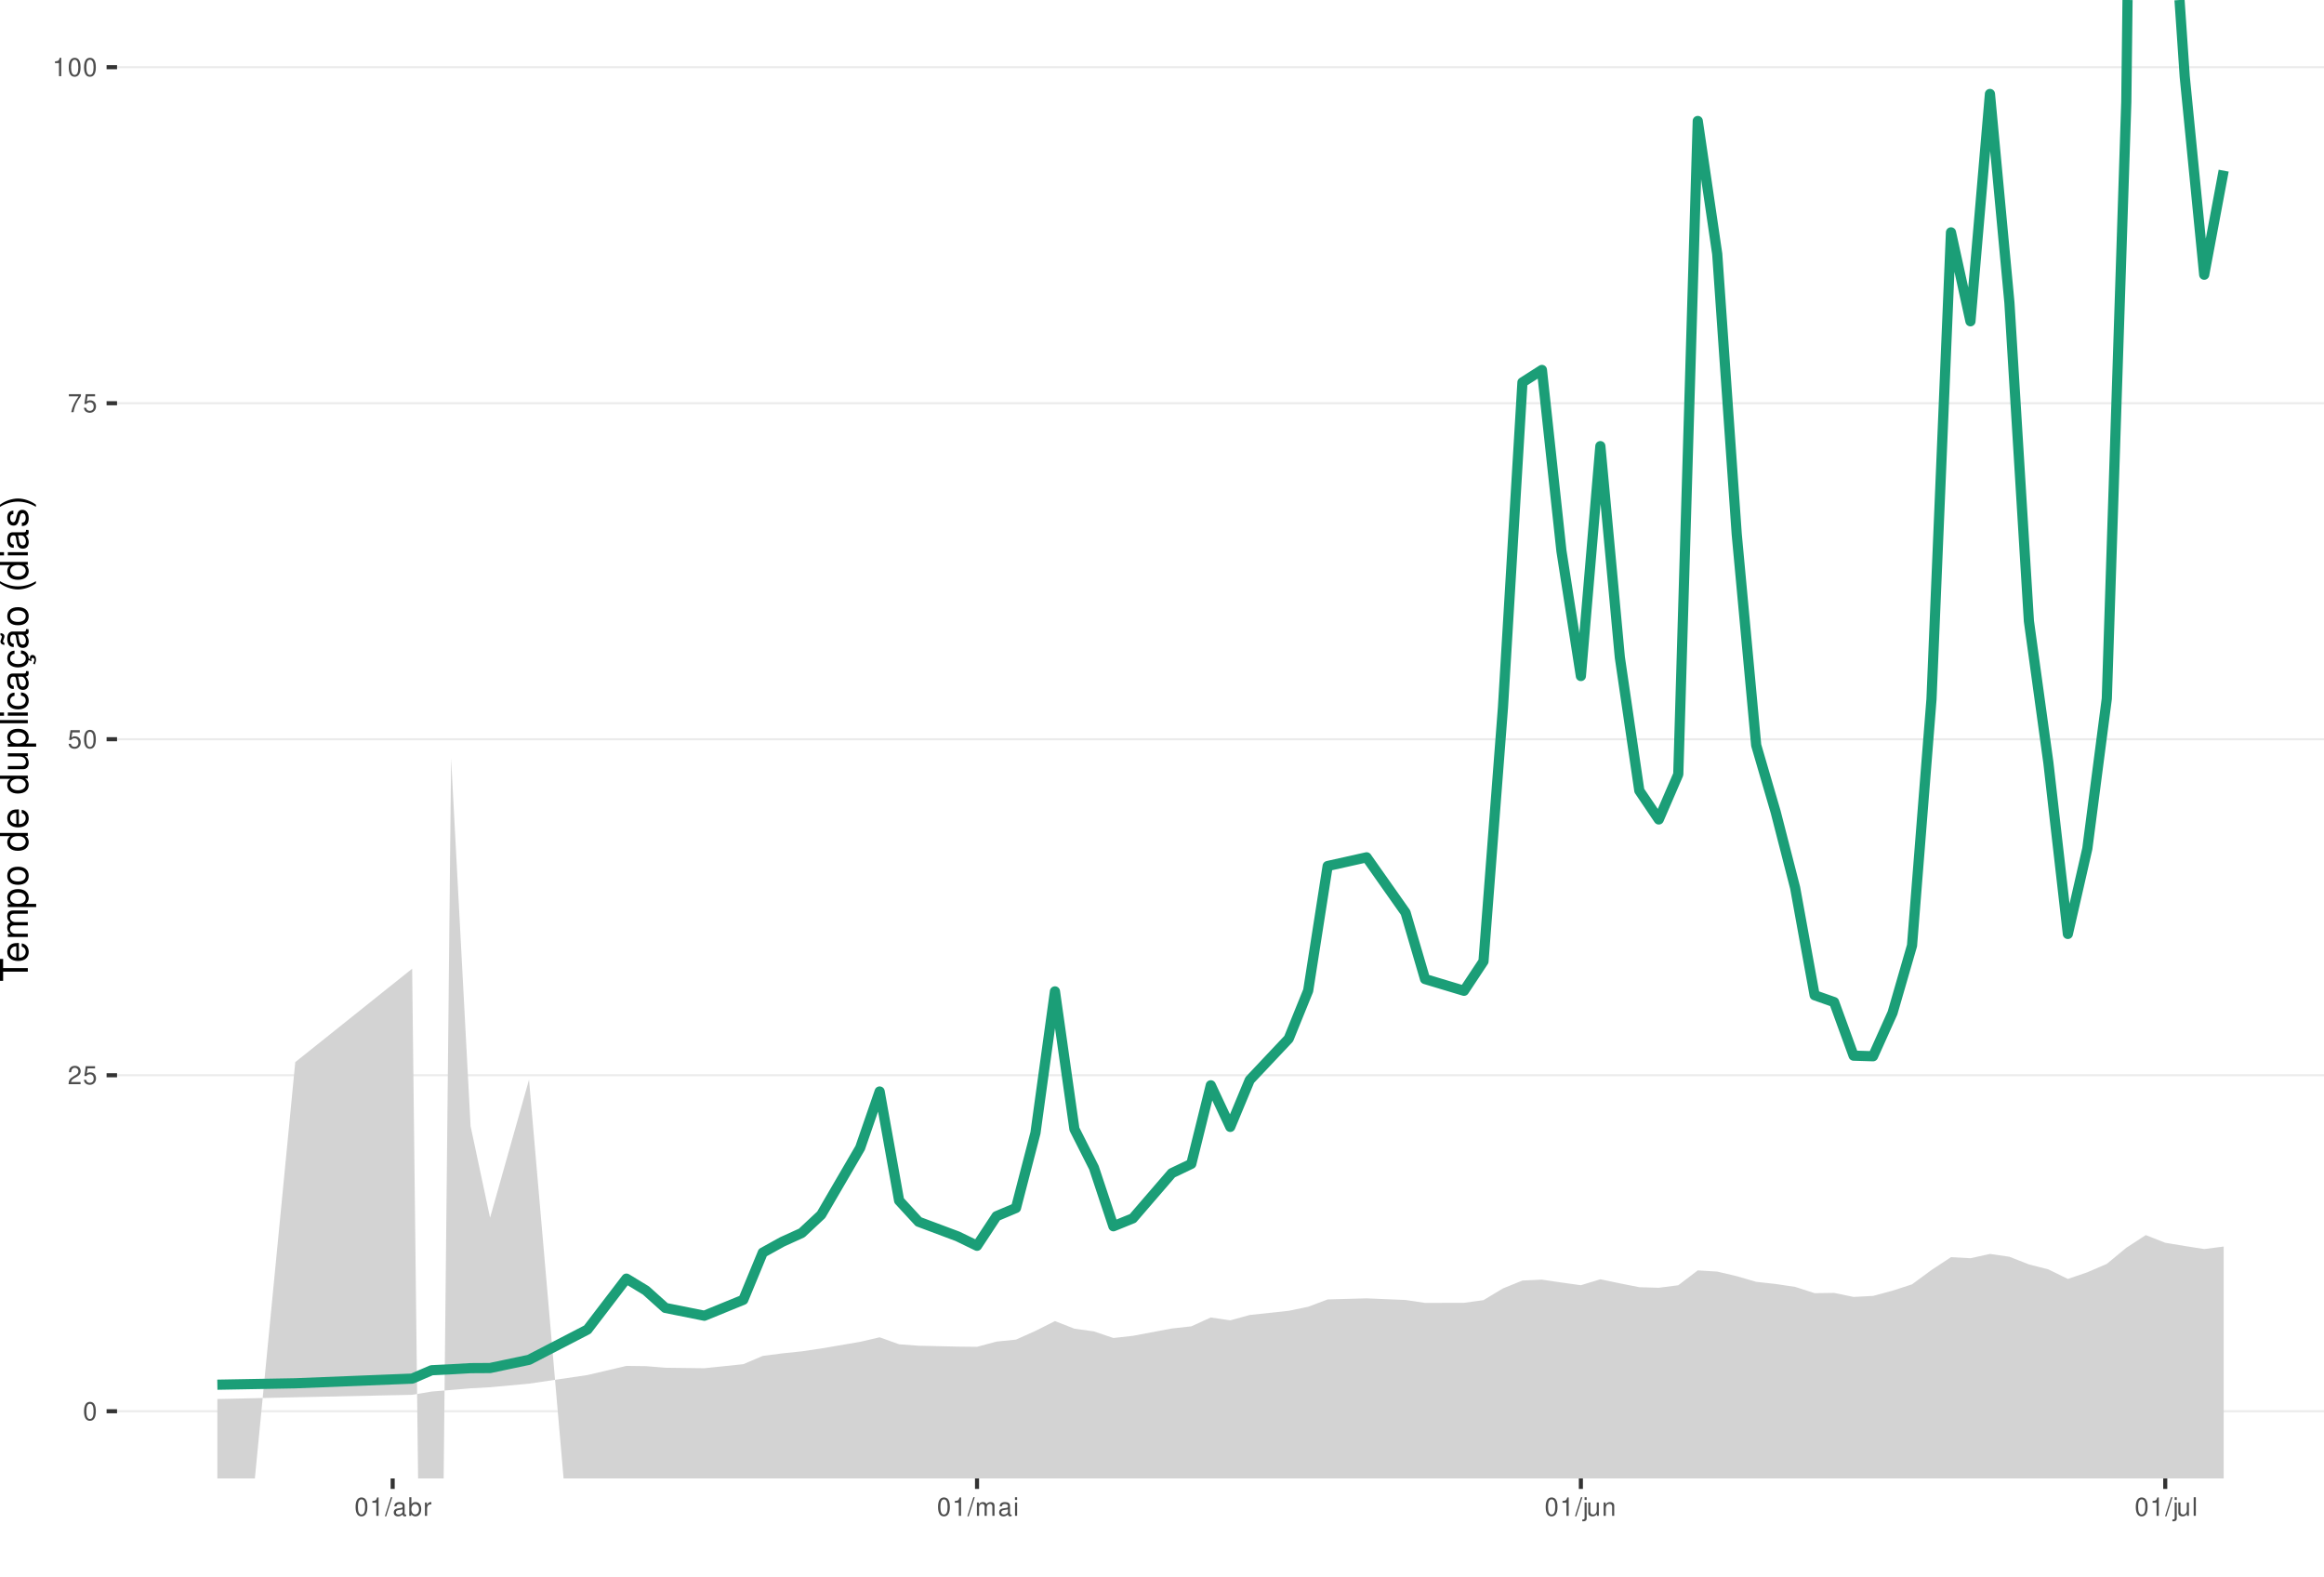
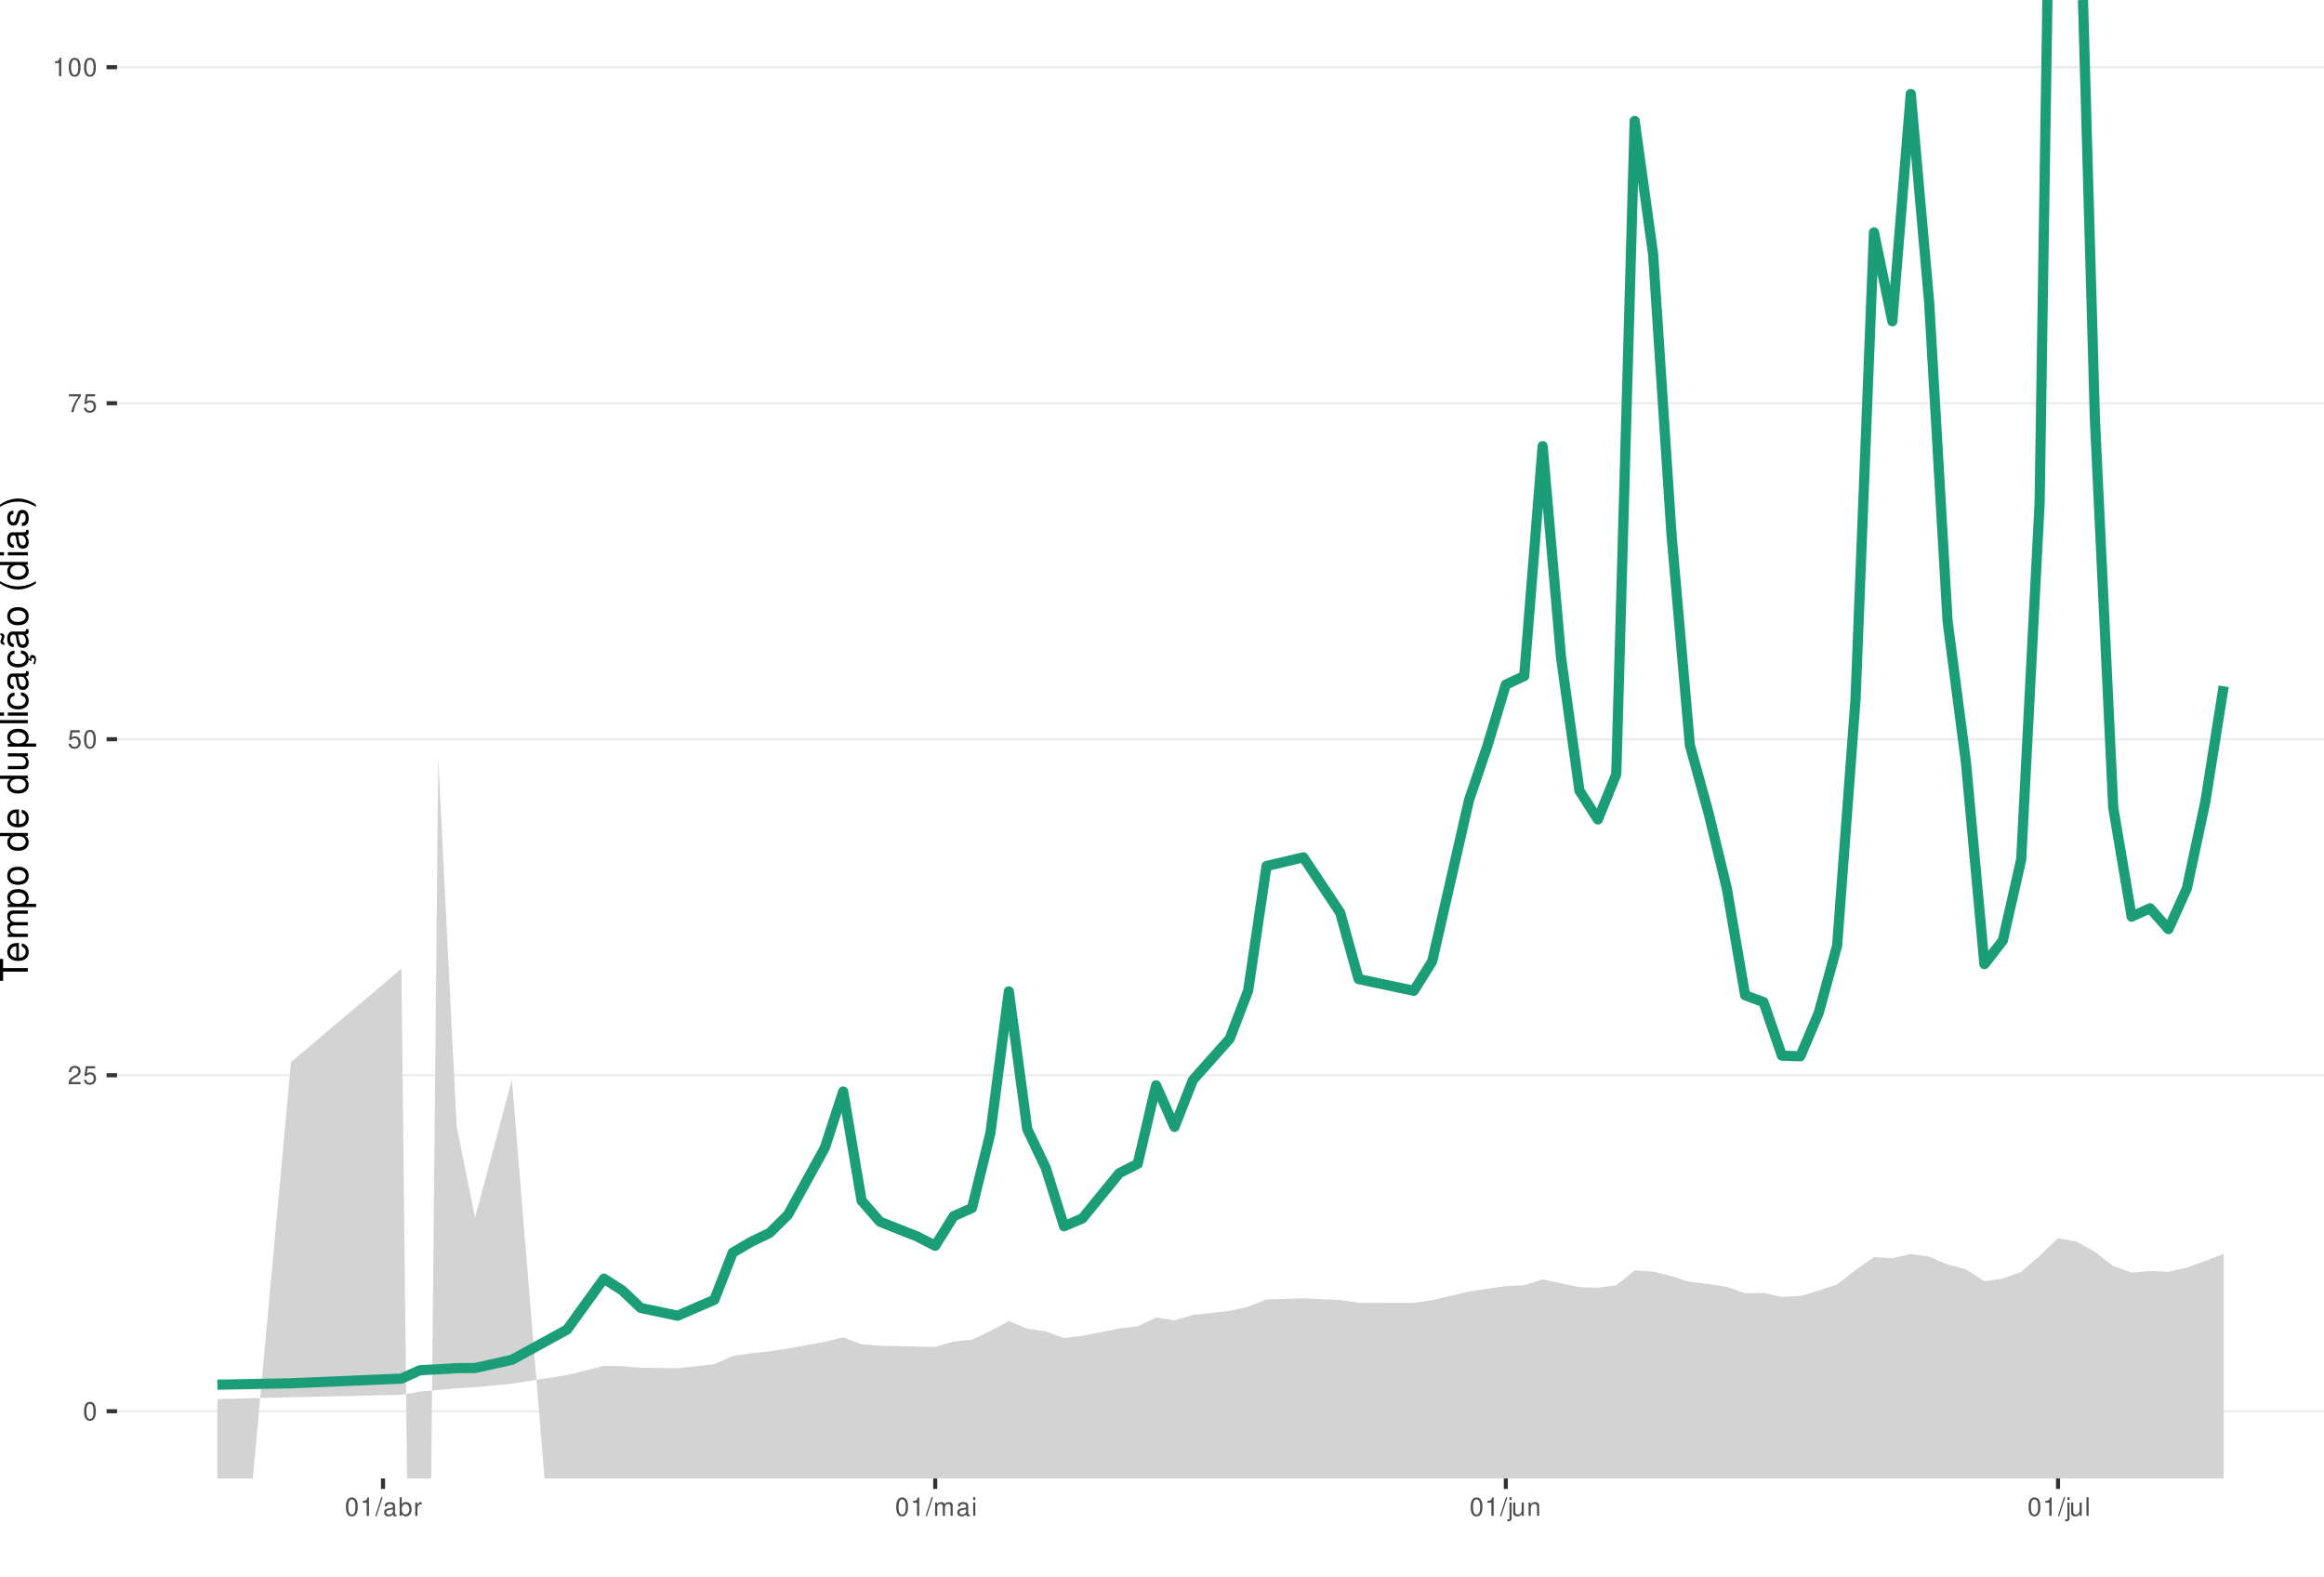
<svg xmlns="http://www.w3.org/2000/svg" xmlns:xlink="http://www.w3.org/1999/xlink" width="609pt" height="413pt" viewBox="0 0 609 413" version="1.1">
  <defs>
    <g>
      <symbol overflow="visible" id="glyph0-0">
        <path style="stroke:none;" d="" />
      </symbol>
      <symbol overflow="visible" id="glyph0-1">
        <path style="stroke:none;" d="M 1.828 -4.812 C 1.391 -4.812 0.984 -4.609 0.75 -4.281 C 0.438 -3.859 0.281 -3.219 0.281 -2.328 C 0.281 -0.703 0.812 0.156 1.828 0.156 C 2.828 0.156 3.375 -0.703 3.375 -2.297 C 3.375 -3.219 3.234 -3.844 2.922 -4.281 C 2.672 -4.625 2.281 -4.812 1.828 -4.812 Z M 1.828 -4.297 C 2.469 -4.297 2.781 -3.641 2.781 -2.344 C 2.781 -0.969 2.469 -0.328 1.812 -0.328 C 1.203 -0.328 0.891 -1 0.891 -2.328 C 0.891 -3.641 1.203 -4.297 1.828 -4.297 Z M 1.828 -4.297 " />
      </symbol>
      <symbol overflow="visible" id="glyph0-2">
        <path style="stroke:none;" d="M 3.375 -0.578 L 0.891 -0.578 C 0.938 -0.984 1.156 -1.234 1.734 -1.578 L 2.406 -1.953 C 3.062 -2.328 3.406 -2.812 3.406 -3.406 C 3.406 -3.812 3.234 -4.188 2.969 -4.438 C 2.688 -4.688 2.344 -4.812 1.891 -4.812 C 1.297 -4.812 0.844 -4.594 0.578 -4.188 C 0.422 -3.938 0.344 -3.641 0.328 -3.141 L 0.922 -3.141 C 0.938 -3.469 0.984 -3.672 1.062 -3.828 C 1.219 -4.125 1.516 -4.297 1.875 -4.297 C 2.406 -4.297 2.797 -3.906 2.797 -3.391 C 2.797 -3.016 2.578 -2.672 2.156 -2.438 L 1.547 -2.078 C 0.562 -1.516 0.281 -1.062 0.219 0 L 3.375 0 Z M 3.375 -0.578 " />
      </symbol>
      <symbol overflow="visible" id="glyph0-3">
        <path style="stroke:none;" d="M 3.172 -4.719 L 0.734 -4.719 L 0.375 -2.156 L 0.922 -2.156 C 1.188 -2.469 1.422 -2.594 1.797 -2.594 C 2.422 -2.594 2.812 -2.156 2.812 -1.453 C 2.812 -0.781 2.422 -0.359 1.781 -0.359 C 1.266 -0.359 0.953 -0.625 0.812 -1.156 L 0.234 -1.156 C 0.312 -0.766 0.375 -0.578 0.516 -0.406 C 0.781 -0.047 1.266 0.156 1.797 0.156 C 2.75 0.156 3.422 -0.547 3.422 -1.531 C 3.422 -2.469 2.797 -3.109 1.891 -3.109 C 1.562 -3.109 1.297 -3.016 1.016 -2.828 L 1.203 -4.141 L 3.172 -4.141 Z M 3.172 -4.719 " />
      </symbol>
      <symbol overflow="visible" id="glyph0-4">
        <path style="stroke:none;" d="M 3.469 -4.719 L 0.312 -4.719 L 0.312 -4.141 L 2.859 -4.141 C 1.734 -2.531 1.266 -1.547 0.922 0 L 1.547 0 C 1.797 -1.516 2.391 -2.812 3.469 -4.234 Z M 3.469 -4.719 " />
      </symbol>
      <symbol overflow="visible" id="glyph0-5">
        <path style="stroke:none;" d="M 1.719 -3.422 L 1.719 0 L 2.312 0 L 2.312 -4.812 L 1.922 -4.812 C 1.719 -4.078 1.578 -3.969 0.672 -3.859 L 0.672 -3.422 Z M 1.719 -3.422 " />
      </symbol>
      <symbol overflow="visible" id="glyph0-6">
        <path style="stroke:none;" d="M 1.531 -4.859 L -0.047 0.141 L 0.312 0.141 L 1.891 -4.859 Z M 1.531 -4.859 " />
      </symbol>
      <symbol overflow="visible" id="glyph0-7">
        <path style="stroke:none;" d="M 3.562 -0.328 C 3.5 -0.312 3.469 -0.312 3.438 -0.312 C 3.25 -0.312 3.141 -0.406 3.141 -0.578 L 3.141 -2.641 C 3.141 -3.25 2.688 -3.594 1.828 -3.594 C 1.312 -3.594 0.906 -3.438 0.672 -3.188 C 0.516 -3 0.453 -2.797 0.438 -2.453 L 0.984 -2.453 C 1.031 -2.875 1.297 -3.078 1.812 -3.078 C 2.312 -3.078 2.594 -2.891 2.594 -2.562 L 2.594 -2.406 C 2.578 -2.172 2.469 -2.078 2.016 -2.031 C 1.219 -1.922 1.109 -1.891 0.891 -1.812 C 0.484 -1.641 0.281 -1.328 0.281 -0.875 C 0.281 -0.25 0.719 0.156 1.422 0.156 C 1.859 0.156 2.219 0 2.609 -0.359 C 2.656 0 2.828 0.156 3.188 0.156 C 3.297 0.156 3.375 0.141 3.562 0.094 Z M 2.594 -1.094 C 2.594 -0.906 2.531 -0.797 2.375 -0.641 C 2.141 -0.438 1.875 -0.328 1.547 -0.328 C 1.109 -0.328 0.859 -0.547 0.859 -0.891 C 0.859 -1.266 1.094 -1.438 1.703 -1.531 C 2.297 -1.609 2.406 -1.641 2.594 -1.719 Z M 2.594 -1.094 " />
      </symbol>
      <symbol overflow="visible" id="glyph0-8">
        <path style="stroke:none;" d="M 0.359 -4.859 L 0.359 0 L 0.859 0 L 0.859 -0.453 C 1.125 -0.047 1.484 0.156 1.969 0.156 C 2.875 0.156 3.484 -0.594 3.484 -1.75 C 3.484 -2.891 2.922 -3.594 1.984 -3.594 C 1.516 -3.594 1.172 -3.406 0.906 -3.016 L 0.906 -4.859 Z M 1.891 -3.062 C 2.5 -3.062 2.906 -2.531 2.906 -1.703 C 2.906 -0.906 2.484 -0.359 1.891 -0.359 C 1.297 -0.359 0.906 -0.906 0.906 -1.719 C 0.906 -2.531 1.297 -3.062 1.891 -3.062 Z M 1.891 -3.062 " />
      </symbol>
      <symbol overflow="visible" id="glyph0-9">
        <path style="stroke:none;" d="M 0.453 -3.484 L 0.453 0 L 1.016 0 L 1.016 -1.812 C 1.031 -2.656 1.375 -3.016 2.141 -3 L 2.141 -3.562 C 2.047 -3.578 1.984 -3.594 1.922 -3.594 C 1.562 -3.594 1.297 -3.375 0.969 -2.859 L 0.969 -3.484 Z M 0.453 -3.484 " />
      </symbol>
      <symbol overflow="visible" id="glyph0-10">
        <path style="stroke:none;" d="M 0.469 -3.484 L 0.469 0 L 1.031 0 L 1.031 -2.188 C 1.031 -2.703 1.391 -3.109 1.844 -3.109 C 2.25 -3.109 2.484 -2.844 2.484 -2.406 L 2.484 0 L 3.047 0 L 3.047 -2.188 C 3.047 -2.703 3.422 -3.109 3.875 -3.109 C 4.266 -3.109 4.516 -2.844 4.516 -2.406 L 4.516 0 L 5.078 0 L 5.078 -2.609 C 5.078 -3.234 4.719 -3.594 4.062 -3.594 C 3.594 -3.594 3.312 -3.453 2.984 -3.062 C 2.781 -3.422 2.5 -3.594 2.047 -3.594 C 1.578 -3.594 1.266 -3.422 0.984 -3 L 0.984 -3.484 Z M 0.469 -3.484 " />
      </symbol>
      <symbol overflow="visible" id="glyph0-11">
        <path style="stroke:none;" d="M 1 -3.484 L 0.453 -3.484 L 0.453 0 L 1 0 Z M 1 -4.859 L 0.438 -4.859 L 0.438 -4.156 L 1 -4.156 Z M 1 -4.859 " />
      </symbol>
      <symbol overflow="visible" id="glyph0-12">
        <path style="stroke:none;" d="M 0.469 -3.484 L 0.469 0.5 C 0.469 0.859 0.359 0.969 0.016 0.969 C -0.031 0.969 -0.047 0.969 -0.125 0.953 L -0.125 1.438 C -0.047 1.438 -0.016 1.453 0.062 1.453 C 0.688 1.453 1.016 1.203 1.016 0.719 L 1.016 -3.484 Z M 1.016 -4.859 L 0.469 -4.859 L 0.469 -4.156 L 1.016 -4.156 Z M 1.016 -4.859 " />
      </symbol>
      <symbol overflow="visible" id="glyph0-13">
        <path style="stroke:none;" d="M 3.203 0 L 3.203 -3.484 L 2.656 -3.484 L 2.656 -1.516 C 2.656 -0.797 2.281 -0.328 1.703 -0.328 C 1.266 -0.328 0.984 -0.594 0.984 -1.016 L 0.984 -3.484 L 0.438 -3.484 L 0.438 -0.797 C 0.438 -0.219 0.859 0.156 1.547 0.156 C 2.062 0.156 2.391 -0.031 2.703 -0.484 L 2.703 0 Z M 3.203 0 " />
      </symbol>
      <symbol overflow="visible" id="glyph0-14">
        <path style="stroke:none;" d="M 0.469 -3.484 L 0.469 0 L 1.031 0 L 1.031 -1.922 C 1.031 -2.641 1.391 -3.109 1.969 -3.109 C 2.406 -3.109 2.688 -2.828 2.688 -2.422 L 2.688 0 L 3.234 0 L 3.234 -2.641 C 3.234 -3.219 2.812 -3.594 2.141 -3.594 C 1.625 -3.594 1.281 -3.391 0.984 -2.906 L 0.984 -3.484 Z M 0.469 -3.484 " />
      </symbol>
      <symbol overflow="visible" id="glyph0-15">
        <path style="stroke:none;" d="M 1.016 -4.859 L 0.453 -4.859 L 0.453 0 L 1.016 0 Z M 1.016 -4.859 " />
      </symbol>
      <symbol overflow="visible" id="glyph1-0">
        <path style="stroke:none;" d="" />
      </symbol>
      <symbol overflow="visible" id="glyph1-1">
        <path style="stroke:none;" d="M -6.469 -3.547 L -6.469 -5.938 L -7.297 -5.938 L -7.297 -0.203 L -6.469 -0.203 L -6.469 -2.609 L 0 -2.609 L 0 -3.547 Z M -6.469 -3.547 " />
      </symbol>
      <symbol overflow="visible" id="glyph1-2">
        <path style="stroke:none;" d="M -2.344 -5.125 C -3.141 -5.125 -3.625 -5.062 -4.016 -4.922 C -4.875 -4.578 -5.391 -3.781 -5.391 -2.797 C -5.391 -1.344 -4.281 -0.406 -2.547 -0.406 C -0.812 -0.406 0.234 -1.297 0.234 -2.781 C 0.234 -3.984 -0.453 -4.812 -1.594 -5.016 L -1.594 -4.188 C -0.906 -3.953 -0.547 -3.484 -0.547 -2.812 C -0.547 -2.281 -0.781 -1.828 -1.219 -1.547 C -1.516 -1.344 -1.812 -1.281 -2.344 -1.266 Z M -3.016 -1.297 C -3.984 -1.359 -4.625 -1.953 -4.625 -2.797 C -4.625 -3.641 -3.953 -4.234 -3.016 -4.234 Z M -3.016 -1.297 " />
      </symbol>
      <symbol overflow="visible" id="glyph1-3">
        <path style="stroke:none;" d="M -5.234 -0.703 L 0 -0.703 L 0 -1.547 L -3.297 -1.547 C -4.047 -1.547 -4.656 -2.094 -4.656 -2.766 C -4.656 -3.391 -4.281 -3.734 -3.609 -3.734 L 0 -3.734 L 0 -4.578 L -3.297 -4.578 C -4.047 -4.578 -4.656 -5.125 -4.656 -5.812 C -4.656 -6.422 -4.266 -6.781 -3.609 -6.781 L 0 -6.781 L 0 -7.625 L -3.938 -7.625 C -4.875 -7.625 -5.391 -7.078 -5.391 -6.094 C -5.391 -5.406 -5.188 -4.984 -4.594 -4.484 C -5.156 -4.188 -5.391 -3.766 -5.391 -3.078 C -5.391 -2.375 -5.125 -1.906 -4.5 -1.469 L -5.234 -1.469 Z M -5.234 -0.703 " />
      </symbol>
      <symbol overflow="visible" id="glyph1-4">
        <path style="stroke:none;" d="M 2.188 -0.547 L 2.188 -1.375 L -0.547 -1.375 C -0.016 -1.812 0.234 -2.312 0.234 -2.984 C 0.234 -4.344 -0.859 -5.234 -2.531 -5.234 C -4.297 -5.234 -5.391 -4.375 -5.391 -2.984 C -5.391 -2.266 -5.062 -1.703 -4.453 -1.312 L -5.234 -1.312 L -5.234 -0.547 Z M -4.609 -2.844 C -4.609 -3.766 -3.797 -4.359 -2.547 -4.359 C -1.359 -4.359 -0.547 -3.75 -0.547 -2.844 C -0.547 -1.953 -1.344 -1.375 -2.578 -1.375 C -3.812 -1.375 -4.609 -1.953 -4.609 -2.844 Z M -4.609 -2.844 " />
      </symbol>
      <symbol overflow="visible" id="glyph1-5">
        <path style="stroke:none;" d="M -5.391 -2.719 C -5.391 -1.234 -4.344 -0.359 -2.578 -0.359 C -0.812 -0.359 0.234 -1.234 0.234 -2.734 C 0.234 -4.203 -0.812 -5.094 -2.547 -5.094 C -4.359 -5.094 -5.391 -4.234 -5.391 -2.719 Z M -4.625 -2.734 C -4.625 -3.672 -3.844 -4.234 -2.547 -4.234 C -1.312 -4.234 -0.547 -3.656 -0.547 -2.734 C -0.547 -1.797 -1.312 -1.234 -2.578 -1.234 C -3.844 -1.234 -4.625 -1.797 -4.625 -2.734 Z M -4.625 -2.734 " />
      </symbol>
      <symbol overflow="visible" id="glyph1-6">
        <path style="stroke:none;" d="" />
      </symbol>
      <symbol overflow="visible" id="glyph1-7">
        <path style="stroke:none;" d="M -7.297 -4.953 L -7.297 -4.125 L -4.578 -4.125 C -5.109 -3.766 -5.391 -3.203 -5.391 -2.516 C -5.391 -1.156 -4.297 -0.266 -2.625 -0.266 C -0.859 -0.266 0.234 -1.125 0.234 -2.547 C 0.234 -3.266 -0.047 -3.766 -0.688 -4.203 L 0 -4.203 L 0 -4.953 Z M -4.609 -2.656 C -4.609 -3.547 -3.812 -4.125 -2.562 -4.125 C -1.344 -4.125 -0.547 -3.547 -0.547 -2.656 C -0.547 -1.734 -1.359 -1.125 -2.578 -1.125 C -3.797 -1.125 -4.609 -1.734 -4.609 -2.656 Z M -4.609 -2.656 " />
      </symbol>
      <symbol overflow="visible" id="glyph1-8">
        <path style="stroke:none;" d="M 0 -4.812 L -5.234 -4.812 L -5.234 -3.984 L -2.266 -3.984 C -1.203 -3.984 -0.5 -3.438 -0.5 -2.562 C -0.5 -1.906 -0.906 -1.484 -1.531 -1.484 L -5.234 -1.484 L -5.234 -0.656 L -1.203 -0.656 C -0.328 -0.656 0.234 -1.297 0.234 -2.312 C 0.234 -3.094 -0.047 -3.578 -0.734 -4.062 L 0 -4.062 Z M 0 -4.812 " />
      </symbol>
      <symbol overflow="visible" id="glyph1-9">
        <path style="stroke:none;" d="M -7.297 -1.516 L -7.297 -0.688 L 0 -0.688 L 0 -1.516 Z M -7.297 -1.516 " />
      </symbol>
      <symbol overflow="visible" id="glyph1-10">
        <path style="stroke:none;" d="M -5.234 -1.5 L -5.234 -0.672 L 0 -0.672 L 0 -1.5 Z M -7.297 -1.5 L -7.297 -0.656 L -6.234 -0.656 L -6.234 -1.5 Z M -7.297 -1.5 " />
      </symbol>
      <symbol overflow="visible" id="glyph1-11">
        <path style="stroke:none;" d="M -3.484 -4.703 C -3.984 -4.672 -4.312 -4.562 -4.609 -4.359 C -5.094 -4 -5.391 -3.375 -5.391 -2.641 C -5.391 -1.219 -4.266 -0.312 -2.531 -0.312 C -0.844 -0.312 0.234 -1.203 0.234 -2.625 C 0.234 -3.875 -0.516 -4.672 -1.797 -4.766 L -1.797 -3.938 C -0.953 -3.797 -0.547 -3.359 -0.547 -2.656 C -0.547 -1.734 -1.297 -1.188 -2.531 -1.188 C -3.844 -1.188 -4.625 -1.719 -4.625 -2.625 C -4.625 -3.328 -4.203 -3.766 -3.484 -3.875 Z M -3.484 -4.703 " />
      </symbol>
      <symbol overflow="visible" id="glyph1-12">
        <path style="stroke:none;" d="M -0.484 -5.344 C -0.469 -5.266 -0.469 -5.219 -0.469 -5.172 C -0.469 -4.875 -0.625 -4.719 -0.875 -4.719 L -3.953 -4.719 C -4.891 -4.719 -5.391 -4.047 -5.391 -2.75 C -5.391 -1.984 -5.172 -1.375 -4.781 -1.016 C -4.516 -0.766 -4.203 -0.672 -3.688 -0.656 L -3.688 -1.484 C -4.328 -1.562 -4.625 -1.938 -4.625 -2.719 C -4.625 -3.484 -4.344 -3.891 -3.844 -3.891 L -3.625 -3.891 C -3.266 -3.875 -3.125 -3.703 -3.047 -3.016 C -2.891 -1.844 -2.844 -1.656 -2.719 -1.344 C -2.453 -0.734 -2 -0.422 -1.312 -0.422 C -0.375 -0.422 0.234 -1.078 0.234 -2.141 C 0.234 -2.797 0 -3.328 -0.547 -3.922 C 0 -3.984 0.234 -4.234 0.234 -4.781 C 0.234 -4.953 0.203 -5.062 0.141 -5.344 Z M -1.656 -3.891 C -1.375 -3.891 -1.203 -3.812 -0.969 -3.562 C -0.656 -3.219 -0.5 -2.812 -0.5 -2.312 C -0.5 -1.672 -0.812 -1.297 -1.344 -1.297 C -1.891 -1.297 -2.172 -1.656 -2.297 -2.547 C -2.422 -3.438 -2.453 -3.609 -2.594 -3.891 Z M -1.656 -3.891 " />
      </symbol>
      <symbol overflow="visible" id="glyph1-13">
        <path style="stroke:none;" d="M 0.234 -2.641 C 0.234 -3.875 -0.547 -4.703 -1.797 -4.766 L -1.797 -3.938 C -0.953 -3.797 -0.531 -3.359 -0.531 -2.656 C -0.531 -1.734 -1.281 -1.188 -2.516 -1.188 C -3.844 -1.188 -4.625 -1.719 -4.625 -2.625 C -4.625 -3.328 -4.203 -3.766 -3.484 -3.875 L -3.484 -4.703 C -3.984 -4.672 -4.312 -4.562 -4.609 -4.359 C -5.094 -4 -5.391 -3.375 -5.391 -2.641 C -5.391 -1.219 -4.266 -0.312 -2.531 -0.312 C -1.469 -0.312 -0.625 -0.672 -0.156 -1.312 C 0.047 -1.594 0.125 -1.812 0.203 -2.25 L 0.922 -1.938 L 0.984 -2.062 C 0.938 -2.188 0.906 -2.25 0.906 -2.375 C 0.906 -2.656 1.047 -2.828 1.281 -2.828 C 1.547 -2.828 1.734 -2.594 1.734 -2.297 C 1.734 -2.031 1.672 -1.844 1.438 -1.406 L 1.406 -1.312 L 1.812 -1.094 C 2.078 -1.75 2.141 -1.953 2.141 -2.344 C 2.141 -3.109 1.781 -3.578 1.203 -3.578 C 0.781 -3.578 0.547 -3.297 0.547 -2.797 C 0.547 -2.703 0.547 -2.641 0.562 -2.516 Z M 0.234 -2.641 " />
      </symbol>
      <symbol overflow="visible" id="glyph1-14">
        <path style="stroke:none;" d="M -0.484 -5.344 C -0.469 -5.266 -0.469 -5.219 -0.469 -5.172 C -0.469 -4.875 -0.625 -4.719 -0.875 -4.719 L -3.953 -4.719 C -4.891 -4.719 -5.391 -4.047 -5.391 -2.75 C -5.391 -1.984 -5.172 -1.375 -4.781 -1.016 C -4.516 -0.766 -4.203 -0.672 -3.688 -0.656 L -3.688 -1.484 C -4.328 -1.562 -4.625 -1.938 -4.625 -2.719 C -4.625 -3.484 -4.344 -3.891 -3.844 -3.891 L -3.625 -3.891 C -3.266 -3.875 -3.125 -3.703 -3.047 -3.016 C -2.891 -1.844 -2.844 -1.656 -2.719 -1.344 C -2.453 -0.734 -2 -0.422 -1.312 -0.422 C -0.375 -0.422 0.234 -1.078 0.234 -2.141 C 0.234 -2.797 0 -3.328 -0.547 -3.922 C 0 -3.984 0.234 -4.234 0.234 -4.781 C 0.234 -4.953 0.203 -5.062 0.141 -5.344 Z M -1.656 -3.891 C -1.375 -3.891 -1.203 -3.812 -0.969 -3.562 C -0.656 -3.219 -0.5 -2.812 -0.5 -2.312 C -0.5 -1.672 -0.812 -1.297 -1.344 -1.297 C -1.891 -1.297 -2.172 -1.656 -2.297 -2.547 C -2.422 -3.438 -2.453 -3.609 -2.594 -3.891 Z M -7.172 -3.75 C -6.922 -3.672 -6.812 -3.547 -6.812 -3.375 C -6.812 -3.25 -6.875 -2.984 -6.984 -2.734 C -7.156 -2.312 -7.172 -2.25 -7.172 -2.047 C -7.172 -1.594 -6.797 -1.297 -6.141 -1.188 L -6.141 -1.766 C -6.375 -1.812 -6.5 -1.938 -6.5 -2.094 C -6.5 -2.203 -6.469 -2.344 -6.375 -2.578 C -6.156 -3.156 -6.125 -3.234 -6.125 -3.438 C -6.125 -3.922 -6.484 -4.219 -7.172 -4.312 Z M -7.172 -3.75 " />
      </symbol>
      <symbol overflow="visible" id="glyph1-15">
        <path style="stroke:none;" d="M -7.297 -2.359 C -5.984 -1.359 -4.156 -0.734 -2.594 -0.734 C -1.016 -0.734 0.812 -1.359 2.125 -2.359 L 2.125 -2.906 C 0.688 -2.031 -0.984 -1.547 -2.594 -1.547 C -4.188 -1.547 -5.875 -2.031 -7.297 -2.906 Z M -7.297 -2.359 " />
      </symbol>
      <symbol overflow="visible" id="glyph1-16">
        <path style="stroke:none;" d="M -3.781 -4.375 C -4.812 -4.375 -5.391 -3.688 -5.391 -2.484 C -5.391 -1.266 -4.766 -0.469 -3.797 -0.469 C -2.969 -0.469 -2.578 -0.891 -2.281 -2.125 L -2.094 -2.906 C -1.953 -3.484 -1.734 -3.719 -1.375 -3.719 C -0.875 -3.719 -0.547 -3.234 -0.547 -2.5 C -0.547 -2.047 -0.672 -1.672 -0.891 -1.453 C -1.047 -1.328 -1.188 -1.266 -1.562 -1.219 L -1.562 -0.344 C -0.344 -0.375 0.234 -1.062 0.234 -2.438 C 0.234 -3.75 -0.422 -4.594 -1.438 -4.594 C -2.203 -4.594 -2.641 -4.156 -2.891 -3.109 L -3.078 -2.312 C -3.234 -1.625 -3.453 -1.344 -3.828 -1.344 C -4.312 -1.344 -4.625 -1.766 -4.625 -2.453 C -4.625 -3.125 -4.328 -3.484 -3.781 -3.5 Z M -3.781 -4.375 " />
      </symbol>
      <symbol overflow="visible" id="glyph1-17">
        <path style="stroke:none;" d="M 2.125 -0.938 C 0.812 -1.938 -1.016 -2.562 -2.578 -2.562 C -4.156 -2.562 -5.984 -1.938 -7.297 -0.938 L -7.297 -0.375 C -5.859 -1.266 -4.188 -1.75 -2.578 -1.75 C -0.984 -1.75 0.703 -1.266 2.125 -0.375 Z M 2.125 -0.938 " />
      </symbol>
    </g>
    <clipPath id="clip1">
      <path d="M 30.672 0 L 609 0 L 609 387.328 L 30.672 387.328 Z M 30.672 0 " />
    </clipPath>
    <clipPath id="clip2">
      <path d="M 30.672 369 L 609 369 L 609 370 L 30.672 370 Z M 30.672 369 " />
    </clipPath>
    <clipPath id="clip3">
      <path d="M 30.672 281 L 609 281 L 609 282 L 30.672 282 Z M 30.672 281 " />
    </clipPath>
    <clipPath id="clip4">
      <path d="M 30.672 193 L 609 193 L 609 194 L 30.672 194 Z M 30.672 193 " />
    </clipPath>
    <clipPath id="clip5">
      <path d="M 30.672 105 L 609 105 L 609 106 L 30.672 106 Z M 30.672 105 " />
    </clipPath>
    <clipPath id="clip6">
      <path d="M 30.672 17 L 609 17 L 609 18 L 30.672 18 Z M 30.672 17 " />
    </clipPath>
    <clipPath id="clip7">
      <path d="M 56 198 L 583 198 L 583 387.328 L 56 387.328 Z M 56 198 " />
    </clipPath>
  </defs>
  <g id="surface66">
    <rect x="0" y="0" width="609" height="413" style="fill:rgb(100%,100%,100%);fill-opacity:1;stroke:none;" />
    <rect x="0" y="0" width="609" height="413" style="fill:rgb(100%,100%,100%);fill-opacity:1;stroke:none;" />
    <path style="fill:none;stroke-width:1.067;stroke-linecap:round;stroke-linejoin:round;stroke:rgb(100%,100%,100%);stroke-opacity:1;stroke-miterlimit:10;" d="M 0 413 L 609 413 L 609 0 L 0 0 Z M 0 413 " />
    <g clip-path="url(#clip1)" clip-rule="nonzero">
      <path style=" stroke:none;fill-rule:nonzero;fill:rgb(100%,100%,100%);fill-opacity:1;" d="M 30.672 387.328 L 609 387.328 L 609 0 L 30.672 0 Z M 30.672 387.328 " />
    </g>
    <g clip-path="url(#clip2)" clip-rule="nonzero">
      <path style="fill:none;stroke-width:0.533;stroke-linecap:butt;stroke-linejoin:round;stroke:rgb(92.157%,92.157%,92.157%);stroke-opacity:1;stroke-miterlimit:10;" d="M 30.672 369.723 L 609 369.723 " />
    </g>
    <g clip-path="url(#clip3)" clip-rule="nonzero">
      <path style="fill:none;stroke-width:0.533;stroke-linecap:butt;stroke-linejoin:round;stroke:rgb(92.157%,92.157%,92.157%);stroke-opacity:1;stroke-miterlimit:10;" d="M 30.672 281.695 L 609 281.695 " />
    </g>
    <g clip-path="url(#clip4)" clip-rule="nonzero">
      <path style="fill:none;stroke-width:0.533;stroke-linecap:butt;stroke-linejoin:round;stroke:rgb(92.157%,92.157%,92.157%);stroke-opacity:1;stroke-miterlimit:10;" d="M 30.672 193.664 L 609 193.664 " />
    </g>
    <g clip-path="url(#clip5)" clip-rule="nonzero">
      <path style="fill:none;stroke-width:0.533;stroke-linecap:butt;stroke-linejoin:round;stroke:rgb(92.157%,92.157%,92.157%);stroke-opacity:1;stroke-miterlimit:10;" d="M 30.672 105.637 L 609 105.637 " />
    </g>
    <g clip-path="url(#clip6)" clip-rule="nonzero">
      <path style="fill:none;stroke-width:0.533;stroke-linecap:butt;stroke-linejoin:round;stroke:rgb(92.157%,92.157%,92.157%);stroke-opacity:1;stroke-miterlimit:10;" d="M 30.672 17.605 L 609 17.605 " />
    </g>
    <g clip-path="url(#clip7)" clip-rule="nonzero">
-       <path style=" stroke:none;fill-rule:nonzero;fill:rgb(82.745%,82.745%,82.745%);fill-opacity:1;" d="M 64.297 413 L 77.375 278.258 L 108.004 253.781 L 109.859 413 L 115.992 413 L 118.211 198.656 L 123.316 295.031 L 128.422 319.02 L 138.629 282.863 L 149.91 413 L 163.148 413 L 164.152 407.93 L 166.883 413 L 218.883 413 L 225.402 408.371 L 230.508 405.906 L 233.453 413 L 275.387 413 L 276.449 411.234 L 277.281 413 L 582.711 413 L 582.711 326.57 L 577.609 327.23 L 572.504 326.426 L 567.398 325.586 L 562.293 323.57 L 557.191 326.895 L 552.086 331.113 L 546.98 333.316 L 541.879 335.059 L 536.773 332.555 L 531.668 331.25 L 526.562 329.246 L 521.461 328.508 L 516.355 329.633 L 511.25 329.355 L 506.145 332.719 L 501.043 336.473 L 495.938 338.137 L 490.832 339.504 L 485.73 339.773 L 480.625 338.719 L 475.52 338.789 L 470.414 337.141 L 465.312 336.379 L 460.207 335.816 L 455.102 334.332 L 449.996 333.133 L 444.895 332.82 L 439.789 336.711 L 434.684 337.371 L 429.582 337.223 L 424.477 336.215 L 419.371 335.148 L 414.266 336.703 L 409.164 335.996 L 404.059 335.242 L 398.953 335.477 L 393.848 337.543 L 388.746 340.613 L 383.641 341.309 L 373.434 341.336 L 368.328 340.574 L 358.117 340.145 L 347.91 340.426 L 342.805 342.348 L 337.699 343.406 L 327.492 344.504 L 322.387 345.906 L 317.285 345.156 L 312.18 347.477 L 307.074 348.043 L 296.867 349.961 L 291.762 350.531 L 286.656 348.805 L 281.551 348.094 L 276.449 346.098 L 271.344 348.668 L 266.238 350.953 L 261.137 351.473 L 256.031 352.84 L 250.926 352.785 L 240.719 352.555 L 235.613 352.18 L 230.508 350.348 L 225.402 351.535 L 215.195 353.277 L 210.09 354.031 L 204.988 354.559 L 199.883 355.223 L 194.777 357.391 L 184.57 358.453 L 174.359 358.324 L 169.254 357.906 L 164.152 357.844 L 153.941 360.234 L 138.629 362.496 L 128.422 363.434 L 123.316 363.711 L 118.211 364.152 L 113.105 364.559 L 108.004 365.418 L 77.375 366.062 L 56.957 366.527 L 56.957 413 Z M 64.297 413 " />
-     </g>
-     <path style="fill:none;stroke-width:2.667;stroke-linecap:butt;stroke-linejoin:round;stroke:rgb(10.588%,61.961%,46.667%);stroke-opacity:1;stroke-miterlimit:10;" d="M 56.957 362.766 L 77.375 362.398 L 108.004 361.172 L 113.105 358.977 L 118.211 358.73 L 123.316 358.43 L 128.422 358.398 L 138.629 356.246 L 153.941 348.32 L 164.152 334.977 L 169.254 338.074 L 174.359 342.652 L 184.57 344.695 L 194.777 340.523 L 199.883 328.164 L 204.988 325.336 L 210.09 323.02 L 215.195 318.246 L 225.402 300.723 L 230.508 285.957 L 235.613 314.531 L 240.719 320.074 L 250.926 323.895 L 256.031 326.371 L 261.137 318.617 L 266.238 316.465 L 271.344 296.793 L 276.449 259.727 L 281.551 295.805 L 286.656 305.898 L 291.762 321.258 L 296.867 319.184 L 307.074 307.352 L 312.18 304.91 L 317.285 284.328 L 322.387 295.223 L 327.492 282.949 L 337.699 272.121 L 342.805 259.531 L 347.91 226.879 L 358.117 224.602 L 368.328 239.094 L 373.434 256.496 L 383.641 259.566 L 388.746 251.859 L 393.848 185.371 L 398.953 100.172 L 404.059 96.918 L 409.164 144.305 L 414.266 177.109 L 419.371 116.879 L 424.477 172.227 L 429.582 207.129 L 434.684 214.684 L 439.789 202.855 L 444.895 31.695 L 449.996 66.543 L 455.102 139.902 L 460.207 195.227 L 465.312 212.723 L 470.414 232.598 L 475.52 260.73 L 480.625 262.531 L 485.73 276.562 L 490.832 276.719 L 495.938 265.348 L 501.043 247.711 L 506.145 183.16 L 511.25 60.875 L 516.355 84.172 L 521.461 24.617 L 526.562 79.289 L 531.668 162.707 L 536.773 199.82 L 541.879 244.68 L 546.98 222.324 L 552.086 183.023 L 557.191 26.703 L 557.516 0 " />
-     <path style="fill:none;stroke-width:2.667;stroke-linecap:butt;stroke-linejoin:round;stroke:rgb(10.588%,61.961%,46.667%);stroke-opacity:1;stroke-miterlimit:10;" d="M 571.141 0 L 572.504 20.047 L 577.609 71.969 L 582.711 44.711 " />
+       <path style=" stroke:none;fill-rule:nonzero;fill:rgb(82.745%,82.745%,82.745%);fill-opacity:1;" d="M 63.891 413 L 76.254 278.258 L 105.191 253.781 L 106.949 413 L 112.742 413 L 114.84 198.656 L 119.664 295.031 L 124.488 319.02 L 134.133 282.863 L 144.793 413 L 157.301 413 L 158.25 407.93 L 160.832 413 L 209.969 413 L 216.133 408.371 L 220.957 405.906 L 223.734 413 L 263.363 413 L 264.367 411.234 L 265.152 413 L 582.711 413 L 582.711 328.496 L 577.891 330.332 L 573.066 332.082 L 568.242 333.18 L 563.418 333.004 L 558.594 333.398 L 553.773 331.684 L 548.949 327.93 L 544.125 325.273 L 539.301 324.383 L 534.477 328.98 L 529.656 333.223 L 524.832 334.945 L 520.008 335.684 L 515.184 332.555 L 510.359 331.25 L 505.539 329.246 L 500.715 328.508 L 495.891 329.633 L 491.066 329.355 L 486.242 332.719 L 481.422 336.473 L 476.598 338.137 L 471.773 339.504 L 466.949 339.773 L 462.125 338.719 L 457.305 338.789 L 452.48 337.141 L 447.656 336.379 L 442.832 335.816 L 438.008 334.332 L 433.188 333.133 L 428.363 332.82 L 423.539 336.711 L 418.715 337.371 L 413.891 337.223 L 409.07 336.215 L 404.246 335.148 L 399.422 336.703 L 394.598 336.93 L 389.773 337.625 L 384.953 338.348 L 375.305 340.613 L 370.48 341.309 L 356.012 341.336 L 351.188 340.574 L 341.543 340.145 L 331.895 340.426 L 327.07 342.348 L 322.246 343.406 L 312.602 344.504 L 307.777 345.906 L 302.953 345.156 L 298.129 347.477 L 293.309 348.043 L 283.66 349.961 L 278.836 350.531 L 274.012 348.805 L 269.191 348.094 L 264.367 346.098 L 259.543 348.668 L 254.719 350.953 L 249.895 351.473 L 245.074 352.84 L 240.25 352.785 L 230.602 352.555 L 225.777 352.18 L 220.957 350.348 L 216.133 351.535 L 206.484 353.277 L 201.66 354.031 L 196.84 354.559 L 192.016 355.223 L 187.191 357.391 L 177.543 358.453 L 167.898 358.324 L 163.074 357.906 L 158.25 357.844 L 148.605 360.234 L 134.133 362.496 L 124.488 363.434 L 119.664 363.711 L 114.84 364.152 L 110.016 364.559 L 105.191 365.418 L 76.254 366.062 L 56.957 366.527 L 56.957 413 Z M 63.891 413 " />
+     </g>
+     <path style="fill:none;stroke-width:2.667;stroke-linecap:butt;stroke-linejoin:round;stroke:rgb(10.588%,61.961%,46.667%);stroke-opacity:1;stroke-miterlimit:10;" d="M 56.957 362.766 L 76.254 362.398 L 105.191 361.172 L 110.016 358.977 L 114.84 358.73 L 119.664 358.43 L 124.488 358.398 L 134.133 356.246 L 148.605 348.32 L 158.25 334.977 L 163.074 338.074 L 167.898 342.652 L 177.543 344.695 L 187.191 340.523 L 192.016 328.164 L 196.84 325.336 L 201.66 323.02 L 206.484 318.246 L 216.133 300.723 L 220.957 285.957 L 225.777 314.531 L 230.602 320.074 L 240.25 323.895 L 245.074 326.371 L 249.895 318.617 L 254.719 316.465 L 259.543 296.793 L 264.367 259.727 L 269.191 295.805 L 274.012 305.898 L 278.836 321.258 L 283.66 319.184 L 293.309 307.352 L 298.129 304.91 L 302.953 284.328 L 307.777 295.223 L 312.602 282.949 L 322.246 272.121 L 327.07 259.531 L 331.895 226.879 L 341.543 224.602 L 351.188 239.094 L 356.012 256.496 L 370.48 259.566 L 375.305 251.859 L 384.953 209.629 L 389.773 195.402 L 394.598 179.363 L 399.422 177.109 L 404.246 116.879 L 409.07 172.227 L 413.891 207.129 L 418.715 214.684 L 423.539 202.855 L 428.363 31.695 L 433.188 66.543 L 438.008 139.902 L 442.832 195.227 L 447.656 212.723 L 452.48 232.598 L 457.305 260.73 L 462.125 262.531 L 466.949 276.562 L 471.773 276.719 L 476.598 265.348 L 481.422 247.711 L 486.242 183.16 L 491.066 60.875 L 495.891 84.172 L 500.715 24.617 L 505.539 79.289 L 510.359 162.707 L 515.184 199.82 L 520.008 252.594 L 524.832 246.406 L 529.656 225.176 L 534.477 131.766 L 536.52 0 " />
+     <path style="fill:none;stroke-width:2.667;stroke-linecap:butt;stroke-linejoin:round;stroke:rgb(10.588%,61.961%,46.667%);stroke-opacity:1;stroke-miterlimit:10;" d="M 545.84 0 L 548.949 109.395 L 553.773 211.582 L 558.594 240.148 L 563.418 237.945 L 568.242 243.418 L 573.066 232.75 L 577.891 210.102 L 582.711 179.789 " />
    <g style="fill:rgb(30.196%,30.196%,30.196%);fill-opacity:1;">
      <use xlink:href="#glyph0-1" x="21.738" y="372.07" />
    </g>
    <g style="fill:rgb(30.196%,30.196%,30.196%);fill-opacity:1;">
      <use xlink:href="#glyph0-2" x="17.738" y="284.043" />
      <use xlink:href="#glyph0-3" x="21.738" y="284.043" />
    </g>
    <g style="fill:rgb(30.196%,30.196%,30.196%);fill-opacity:1;">
      <use xlink:href="#glyph0-3" x="17.738" y="196.012" />
      <use xlink:href="#glyph0-1" x="21.738" y="196.012" />
    </g>
    <g style="fill:rgb(30.196%,30.196%,30.196%);fill-opacity:1;">
      <use xlink:href="#glyph0-4" x="17.738" y="107.984" />
      <use xlink:href="#glyph0-3" x="21.738" y="107.984" />
    </g>
    <g style="fill:rgb(30.196%,30.196%,30.196%);fill-opacity:1;">
      <use xlink:href="#glyph0-5" x="13.738" y="19.953" />
      <use xlink:href="#glyph0-1" x="17.738" y="19.953" />
      <use xlink:href="#glyph0-1" x="21.738" y="19.953" />
    </g>
    <path style="fill:none;stroke-width:1.067;stroke-linecap:butt;stroke-linejoin:round;stroke:rgb(20%,20%,20%);stroke-opacity:1;stroke-miterlimit:10;" d="M 27.93 369.723 L 30.672 369.723 " />
    <path style="fill:none;stroke-width:1.067;stroke-linecap:butt;stroke-linejoin:round;stroke:rgb(20%,20%,20%);stroke-opacity:1;stroke-miterlimit:10;" d="M 27.93 281.695 L 30.672 281.695 " />
    <path style="fill:none;stroke-width:1.067;stroke-linecap:butt;stroke-linejoin:round;stroke:rgb(20%,20%,20%);stroke-opacity:1;stroke-miterlimit:10;" d="M 27.93 193.664 L 30.672 193.664 " />
    <path style="fill:none;stroke-width:1.067;stroke-linecap:butt;stroke-linejoin:round;stroke:rgb(20%,20%,20%);stroke-opacity:1;stroke-miterlimit:10;" d="M 27.93 105.637 L 30.672 105.637 " />
    <path style="fill:none;stroke-width:1.067;stroke-linecap:butt;stroke-linejoin:round;stroke:rgb(20%,20%,20%);stroke-opacity:1;stroke-miterlimit:10;" d="M 27.93 17.605 L 30.672 17.605 " />
-     <path style="fill:none;stroke-width:1.067;stroke-linecap:butt;stroke-linejoin:round;stroke:rgb(20%,20%,20%);stroke-opacity:1;stroke-miterlimit:10;" d="M 102.898 390.07 L 102.898 387.328 " />
-     <path style="fill:none;stroke-width:1.067;stroke-linecap:butt;stroke-linejoin:round;stroke:rgb(20%,20%,20%);stroke-opacity:1;stroke-miterlimit:10;" d="M 256.031 390.07 L 256.031 387.328 " />
-     <path style="fill:none;stroke-width:1.067;stroke-linecap:butt;stroke-linejoin:round;stroke:rgb(20%,20%,20%);stroke-opacity:1;stroke-miterlimit:10;" d="M 414.266 390.07 L 414.266 387.328 " />
-     <path style="fill:none;stroke-width:1.067;stroke-linecap:butt;stroke-linejoin:round;stroke:rgb(20%,20%,20%);stroke-opacity:1;stroke-miterlimit:10;" d="M 567.398 390.07 L 567.398 387.328 " />
-     <g style="fill:rgb(30.196%,30.196%,30.196%);fill-opacity:1;">
-       <use xlink:href="#glyph0-1" x="92.898" y="397.109" />
-       <use xlink:href="#glyph0-5" x="96.898" y="397.109" />
-       <use xlink:href="#glyph0-6" x="100.898" y="397.109" />
-       <use xlink:href="#glyph0-7" x="102.898" y="397.109" />
-       <use xlink:href="#glyph0-8" x="106.898" y="397.109" />
-       <use xlink:href="#glyph0-9" x="110.898" y="397.109" />
-     </g>
-     <g style="fill:rgb(30.196%,30.196%,30.196%);fill-opacity:1;">
-       <use xlink:href="#glyph0-1" x="245.531" y="397.109" />
-       <use xlink:href="#glyph0-5" x="249.531" y="397.109" />
-       <use xlink:href="#glyph0-6" x="253.531" y="397.109" />
-       <use xlink:href="#glyph0-10" x="255.531" y="397.109" />
-       <use xlink:href="#glyph0-7" x="261.531" y="397.109" />
-       <use xlink:href="#glyph0-11" x="265.531" y="397.109" />
-     </g>
-     <g style="fill:rgb(30.196%,30.196%,30.196%);fill-opacity:1;">
-       <use xlink:href="#glyph0-1" x="404.766" y="397.109" />
-       <use xlink:href="#glyph0-5" x="408.766" y="397.109" />
-       <use xlink:href="#glyph0-6" x="412.766" y="397.109" />
-       <use xlink:href="#glyph0-12" x="414.766" y="397.109" />
-       <use xlink:href="#glyph0-13" x="415.766" y="397.109" />
-       <use xlink:href="#glyph0-14" x="419.766" y="397.109" />
-     </g>
-     <g style="fill:rgb(30.196%,30.196%,30.196%);fill-opacity:1;">
-       <use xlink:href="#glyph0-1" x="559.398" y="397.109" />
-       <use xlink:href="#glyph0-5" x="563.398" y="397.109" />
-       <use xlink:href="#glyph0-6" x="567.398" y="397.109" />
-       <use xlink:href="#glyph0-12" x="569.398" y="397.109" />
-       <use xlink:href="#glyph0-13" x="570.398" y="397.109" />
-       <use xlink:href="#glyph0-15" x="574.398" y="397.109" />
+     <path style="fill:none;stroke-width:1.067;stroke-linecap:butt;stroke-linejoin:round;stroke:rgb(20%,20%,20%);stroke-opacity:1;stroke-miterlimit:10;" d="M 100.371 390.07 L 100.371 387.328 " />
+     <path style="fill:none;stroke-width:1.067;stroke-linecap:butt;stroke-linejoin:round;stroke:rgb(20%,20%,20%);stroke-opacity:1;stroke-miterlimit:10;" d="M 245.074 390.07 L 245.074 387.328 " />
+     <path style="fill:none;stroke-width:1.067;stroke-linecap:butt;stroke-linejoin:round;stroke:rgb(20%,20%,20%);stroke-opacity:1;stroke-miterlimit:10;" d="M 394.598 390.07 L 394.598 387.328 " />
+     <path style="fill:none;stroke-width:1.067;stroke-linecap:butt;stroke-linejoin:round;stroke:rgb(20%,20%,20%);stroke-opacity:1;stroke-miterlimit:10;" d="M 539.301 390.07 L 539.301 387.328 " />
+     <g style="fill:rgb(30.196%,30.196%,30.196%);fill-opacity:1;">
+       <use xlink:href="#glyph0-1" x="90.371" y="397.109" />
+       <use xlink:href="#glyph0-5" x="94.371" y="397.109" />
+       <use xlink:href="#glyph0-6" x="98.371" y="397.109" />
+       <use xlink:href="#glyph0-7" x="100.371" y="397.109" />
+       <use xlink:href="#glyph0-8" x="104.371" y="397.109" />
+       <use xlink:href="#glyph0-9" x="108.371" y="397.109" />
+     </g>
+     <g style="fill:rgb(30.196%,30.196%,30.196%);fill-opacity:1;">
+       <use xlink:href="#glyph0-1" x="234.574" y="397.109" />
+       <use xlink:href="#glyph0-5" x="238.574" y="397.109" />
+       <use xlink:href="#glyph0-6" x="242.574" y="397.109" />
+       <use xlink:href="#glyph0-10" x="244.574" y="397.109" />
+       <use xlink:href="#glyph0-7" x="250.574" y="397.109" />
+       <use xlink:href="#glyph0-11" x="254.574" y="397.109" />
+     </g>
+     <g style="fill:rgb(30.196%,30.196%,30.196%);fill-opacity:1;">
+       <use xlink:href="#glyph0-1" x="385.098" y="397.109" />
+       <use xlink:href="#glyph0-5" x="389.098" y="397.109" />
+       <use xlink:href="#glyph0-6" x="393.098" y="397.109" />
+       <use xlink:href="#glyph0-12" x="395.098" y="397.109" />
+       <use xlink:href="#glyph0-13" x="396.098" y="397.109" />
+       <use xlink:href="#glyph0-14" x="400.098" y="397.109" />
+     </g>
+     <g style="fill:rgb(30.196%,30.196%,30.196%);fill-opacity:1;">
+       <use xlink:href="#glyph0-1" x="531.301" y="397.109" />
+       <use xlink:href="#glyph0-5" x="535.301" y="397.109" />
+       <use xlink:href="#glyph0-6" x="539.301" y="397.109" />
+       <use xlink:href="#glyph0-12" x="541.301" y="397.109" />
+       <use xlink:href="#glyph0-13" x="542.301" y="397.109" />
+       <use xlink:href="#glyph0-15" x="546.301" y="397.109" />
    </g>
    <g style="fill:rgb(0%,0%,0%);fill-opacity:1;">
      <use xlink:href="#glyph1-1" x="7.29" y="257.164" />
      <use xlink:href="#glyph1-2" x="7.29" y="252.164" />
      <use xlink:href="#glyph1-3" x="7.29" y="246.164" />
      <use xlink:href="#glyph1-4" x="7.29" y="238.164" />
      <use xlink:href="#glyph1-5" x="7.29" y="232.164" />
      <use xlink:href="#glyph1-6" x="7.29" y="226.164" />
      <use xlink:href="#glyph1-7" x="7.29" y="223.164" />
      <use xlink:href="#glyph1-2" x="7.29" y="217.164" />
      <use xlink:href="#glyph1-6" x="7.29" y="211.164" />
      <use xlink:href="#glyph1-7" x="7.29" y="208.164" />
      <use xlink:href="#glyph1-8" x="7.29" y="202.164" />
      <use xlink:href="#glyph1-4" x="7.29" y="196.164" />
      <use xlink:href="#glyph1-9" x="7.29" y="190.164" />
      <use xlink:href="#glyph1-10" x="7.29" y="188.164" />
      <use xlink:href="#glyph1-11" x="7.29" y="186.164" />
      <use xlink:href="#glyph1-12" x="7.29" y="181.164" />
      <use xlink:href="#glyph1-13" x="7.29" y="175.164" />
      <use xlink:href="#glyph1-14" x="7.29" y="170.164" />
      <use xlink:href="#glyph1-5" x="7.29" y="164.164" />
      <use xlink:href="#glyph1-6" x="7.29" y="158.164" />
      <use xlink:href="#glyph1-15" x="7.29" y="155.164" />
      <use xlink:href="#glyph1-7" x="7.29" y="152.164" />
      <use xlink:href="#glyph1-10" x="7.29" y="146.164" />
      <use xlink:href="#glyph1-12" x="7.29" y="144.164" />
      <use xlink:href="#glyph1-16" x="7.29" y="138.164" />
      <use xlink:href="#glyph1-17" x="7.29" y="133.164" />
    </g>
  </g>
</svg>
